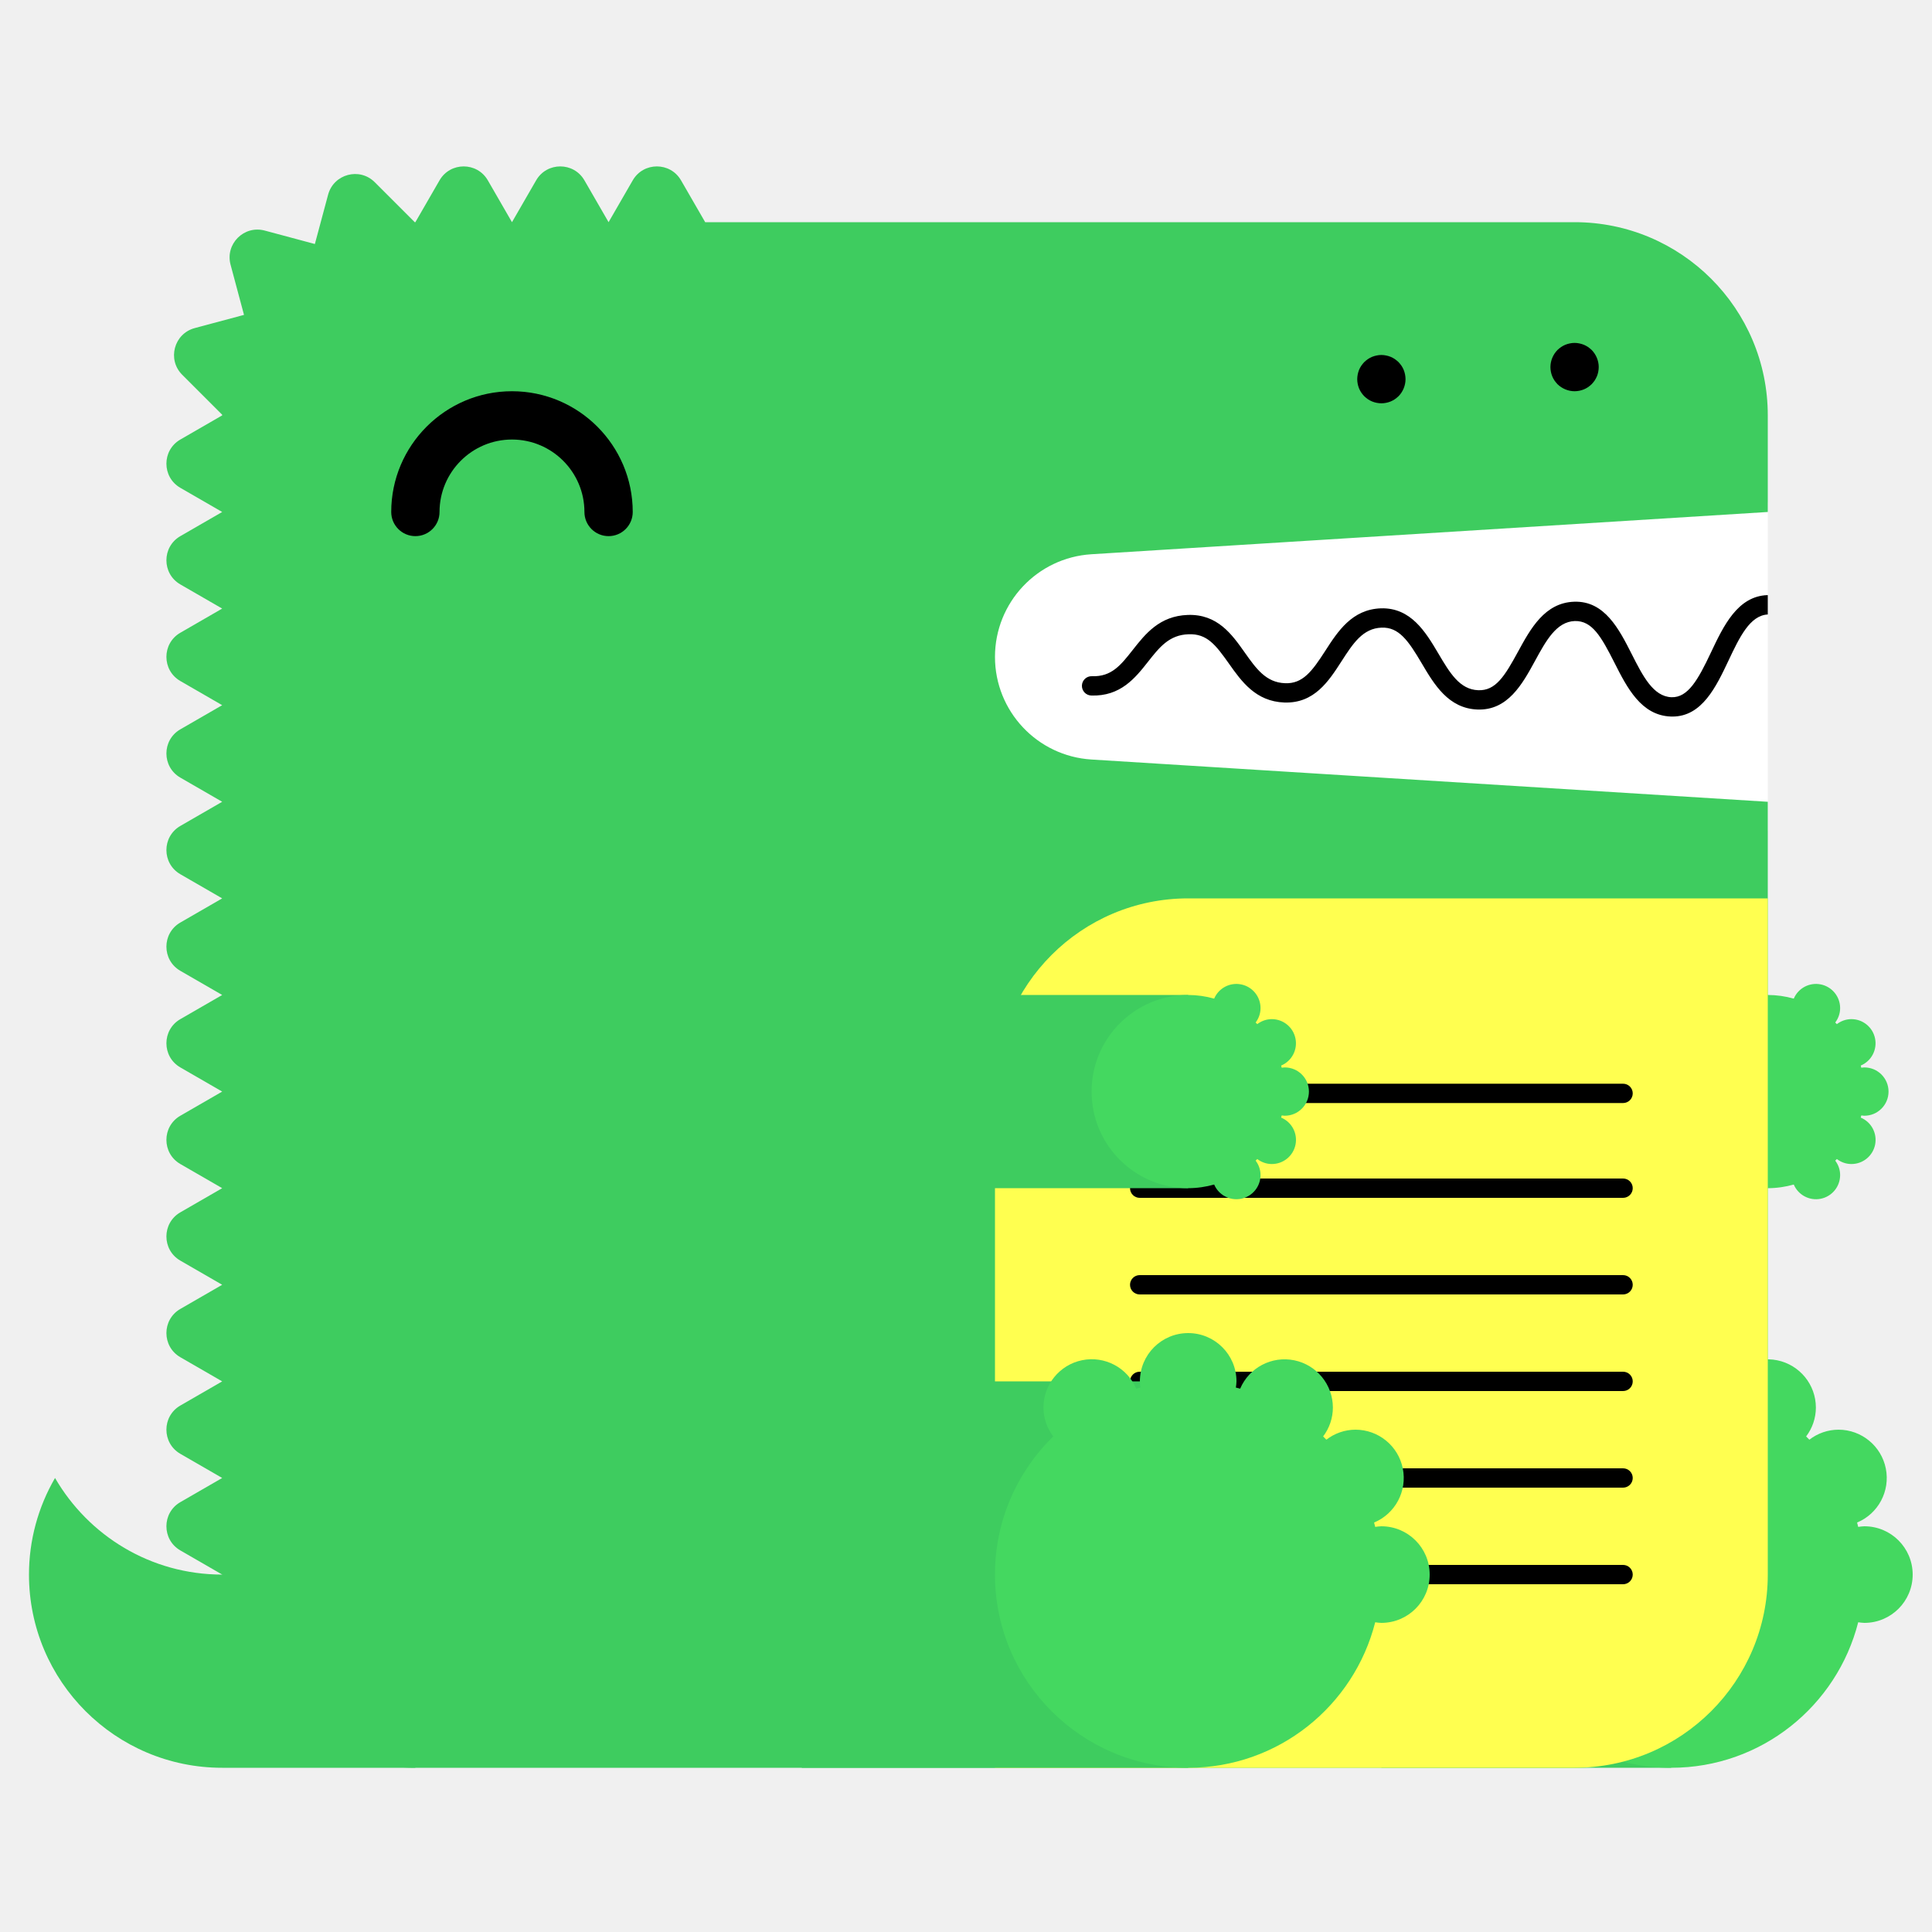
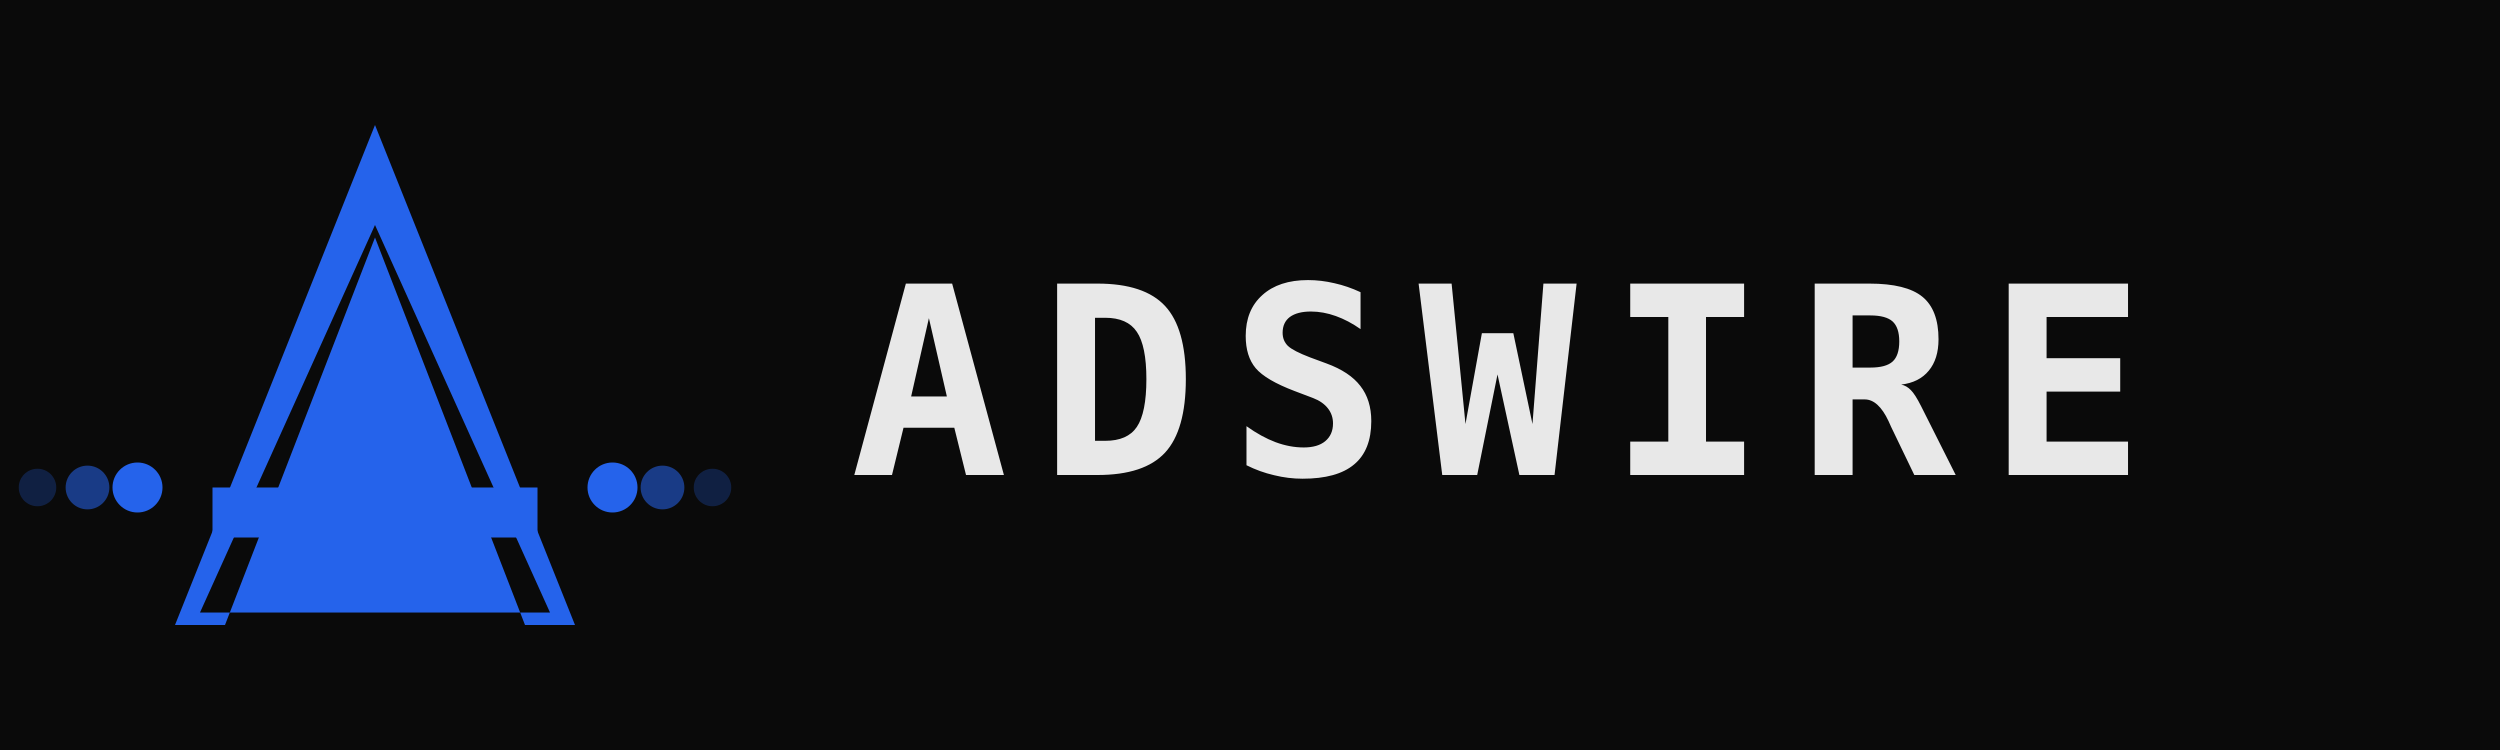
- <svg xmlns="http://www.w3.org/2000/svg" width="200" height="200" viewBox="0 0 200 200">
-   <g fill="none" fill-rule="evenodd">
-     <path fill="#FFF" d="M99 52h84v34H99z" />
-     <path d="M23 163c-7.398 0-13.843-4.027-17.303-10A19.886 19.886 0 0 0 3 163c0 11.046 8.954 20 20 20h20v-20H23z" fill="#3ECC5F" />
-     <path d="M112.98 57.376L183 53V43c0-11.046-8.954-20-20-20H73l-2.5-4.33c-1.112-1.925-3.889-1.925-5 0L63 23l-2.5-4.33c-1.111-1.925-3.889-1.925-5 0L53 23l-2.5-4.33c-1.111-1.925-3.889-1.925-5 0L43 23c-.022 0-.042.003-.065.003l-4.142-4.141c-1.57-1.571-4.252-.853-4.828 1.294l-1.369 5.104-5.192-1.392c-2.148-.575-4.111 1.389-3.535 3.536l1.39 5.193-5.102 1.367c-2.148.576-2.867 3.259-1.296 4.83l4.142 4.142c0 .021-.003.042-.003.064l-4.33 2.5c-1.925 1.111-1.925 3.889 0 5L23 53l-4.33 2.5c-1.925 1.111-1.925 3.889 0 5L23 63l-4.33 2.5c-1.925 1.111-1.925 3.889 0 5L23 73l-4.33 2.5c-1.925 1.111-1.925 3.889 0 5L23 83l-4.33 2.5c-1.925 1.111-1.925 3.889 0 5L23 93l-4.33 2.5c-1.925 1.111-1.925 3.889 0 5L23 103l-4.33 2.5c-1.925 1.111-1.925 3.889 0 5L23 113l-4.33 2.5c-1.925 1.111-1.925 3.889 0 5L23 123l-4.33 2.5c-1.925 1.111-1.925 3.889 0 5L23 133l-4.33 2.5c-1.925 1.111-1.925 3.889 0 5L23 143l-4.33 2.5c-1.925 1.111-1.925 3.889 0 5L23 153l-4.33 2.5c-1.925 1.111-1.925 3.889 0 5L23 163c0 11.046 8.954 20 20 20h120c11.046 0 20-8.954 20-20V83l-70.02-4.376A10.645 10.645 0 0 1 103 68c0-5.621 4.37-10.273 9.98-10.624" fill="#3ECC5F" />
-     <path fill="#3ECC5F" d="M143 183h30v-40h-30z" />
-     <path d="M193 158c-.219 0-.428.037-.639.064-.038-.15-.074-.301-.116-.451A5 5 0 0 0 190.32 148a4.96 4.96 0 0 0-3.016 1.036 26.531 26.531 0 0 0-.335-.336 4.955 4.955 0 0 0 1.011-2.987 5 5 0 0 0-9.599-1.959c-.148-.042-.297-.077-.445-.115.027-.211.064-.42.064-.639a5 5 0 0 0-5-5 5 5 0 0 0-5 5c0 .219.037.428.064.639-.148.038-.297.073-.445.115a4.998 4.998 0 0 0-9.599 1.959c0 1.125.384 2.151 1.011 2.987-3.717 3.632-6.031 8.693-6.031 14.3 0 11.046 8.954 20 20 20 9.339 0 17.16-6.41 19.361-15.064.211.027.42.064.639.064a5 5 0 0 0 5-5 5 5 0 0 0-5-5" fill="#44D860" />
-     <path fill="#3ECC5F" d="M153 123h30v-20h-30z" />
-     <path d="M193 115.5a2.5 2.5 0 1 0 0-5c-.109 0-.214.019-.319.032-.02-.075-.037-.15-.058-.225a2.501 2.501 0 0 0-.963-4.807c-.569 0-1.088.197-1.508.518a6.653 6.653 0 0 0-.168-.168c.314-.417.506-.931.506-1.494a2.5 2.5 0 0 0-4.8-.979A9.987 9.987 0 0 0 183 103c-5.522 0-10 4.478-10 10s4.478 10 10 10c.934 0 1.833-.138 2.69-.377a2.5 2.5 0 0 0 4.8-.979c0-.563-.192-1.077-.506-1.494.057-.055.113-.111.168-.168.42.321.939.518 1.508.518a2.5 2.5 0 0 0 .963-4.807c.021-.074.038-.15.058-.225.105.013.21.032.319.032" fill="#44D860" />
-     <path d="M63 55.5a2.5 2.5 0 0 1-2.5-2.5c0-4.136-3.364-7.5-7.5-7.5s-7.5 3.364-7.5 7.5a2.5 2.5 0 1 1-5 0c0-6.893 5.607-12.5 12.5-12.5S65.5 46.107 65.5 53a2.5 2.5 0 0 1-2.5 2.5" fill="#000" />
-     <path d="M103 183h60c11.046 0 20-8.954 20-20V93h-60c-11.046 0-20 8.954-20 20v70z" fill="#FFFF50" />
-     <path d="M168.02 124h-50.04a1 1 0 1 1 0-2h50.04a1 1 0 1 1 0 2m0 20h-50.04a1 1 0 1 1 0-2h50.04a1 1 0 1 1 0 2m0 20h-50.04a1 1 0 1 1 0-2h50.04a1 1 0 1 1 0 2m0-49.814h-50.04a1 1 0 1 1 0-2h50.04a1 1 0 1 1 0 2m0 19.814h-50.04a1 1 0 1 1 0-2h50.04a1 1 0 1 1 0 2m0 20h-50.04a1 1 0 1 1 0-2h50.04a1 1 0 1 1 0 2M183 61.611c-.012 0-.022-.006-.034-.005-3.09.105-4.552 3.196-5.842 5.923-1.346 2.85-2.387 4.703-4.093 4.647-1.889-.068-2.969-2.202-4.113-4.46-1.314-2.594-2.814-5.536-5.963-5.426-3.046.104-4.513 2.794-5.807 5.167-1.377 2.528-2.314 4.065-4.121 3.994-1.927-.07-2.951-1.805-4.136-3.813-1.321-2.236-2.848-4.75-5.936-4.664-2.994.103-4.465 2.385-5.763 4.4-1.373 2.13-2.335 3.428-4.165 3.351-1.973-.07-2.992-1.51-4.171-3.177-1.324-1.873-2.816-3.993-5.895-3.89-2.928.1-4.399 1.97-5.696 3.618-1.232 1.564-2.194 2.802-4.229 2.724a1 1 0 0 0-.072 2c3.017.101 4.545-1.8 5.872-3.487 1.177-1.496 2.193-2.787 4.193-2.855 1.926-.082 2.829 1.115 4.195 3.045 1.297 1.834 2.769 3.914 5.731 4.021 3.103.104 4.596-2.215 5.918-4.267 1.182-1.834 2.202-3.417 4.15-3.484 1.793-.067 2.769 1.35 4.145 3.681 1.297 2.197 2.766 4.686 5.787 4.796 3.125.108 4.634-2.62 5.949-5.035 1.139-2.088 2.214-4.06 4.119-4.126 1.793-.042 2.728 1.595 4.111 4.33 1.292 2.553 2.757 5.445 5.825 5.556l.169.003c3.064 0 4.518-3.075 5.805-5.794 1.139-2.41 2.217-4.68 4.067-4.773v-2z" fill="#000" />
-     <path fill="#3ECC5F" d="M83 183h40v-40H83z" />
-     <path d="M143 158c-.219 0-.428.037-.639.064-.038-.15-.074-.301-.116-.451A5 5 0 0 0 140.32 148a4.96 4.96 0 0 0-3.016 1.036 26.531 26.531 0 0 0-.335-.336 4.955 4.955 0 0 0 1.011-2.987 5 5 0 0 0-9.599-1.959c-.148-.042-.297-.077-.445-.115.027-.211.064-.42.064-.639a5 5 0 0 0-5-5 5 5 0 0 0-5 5c0 .219.037.428.064.639-.148.038-.297.073-.445.115a4.998 4.998 0 0 0-9.599 1.959c0 1.125.384 2.151 1.011 2.987-3.717 3.632-6.031 8.693-6.031 14.3 0 11.046 8.954 20 20 20 9.339 0 17.16-6.41 19.361-15.064.211.027.42.064.639.064a5 5 0 0 0 5-5 5 5 0 0 0-5-5" fill="#44D860" />
-     <path fill="#3ECC5F" d="M83 123h40v-20H83z" />
-     <path d="M133 115.5a2.5 2.5 0 1 0 0-5c-.109 0-.214.019-.319.032-.02-.075-.037-.15-.058-.225a2.501 2.501 0 0 0-.963-4.807c-.569 0-1.088.197-1.508.518a6.653 6.653 0 0 0-.168-.168c.314-.417.506-.931.506-1.494a2.5 2.5 0 0 0-4.8-.979A9.987 9.987 0 0 0 123 103c-5.522 0-10 4.478-10 10s4.478 10 10 10c.934 0 1.833-.138 2.69-.377a2.5 2.5 0 0 0 4.8-.979c0-.563-.192-1.077-.506-1.494.057-.055.113-.111.168-.168.42.321.939.518 1.508.518a2.5 2.5 0 0 0 .963-4.807c.021-.074.038-.15.058-.225.105.013.21.032.319.032" fill="#44D860" />
-     <path d="M143 41.75c-.16 0-.33-.02-.49-.05a2.52 2.52 0 0 1-.47-.14c-.15-.06-.29-.14-.431-.23-.13-.09-.259-.2-.38-.31-.109-.12-.219-.24-.309-.38s-.17-.28-.231-.43a2.619 2.619 0 0 1-.189-.96c0-.16.02-.33.05-.49.03-.16.08-.31.139-.47.061-.15.141-.29.231-.43.09-.13.2-.26.309-.38.121-.11.25-.22.38-.31.141-.09.281-.17.431-.23.149-.06.31-.11.47-.14.32-.07.65-.07.98 0 .159.03.32.08.47.14.149.06.29.14.43.23.13.09.259.2.38.31.11.12.22.25.31.38.09.14.17.28.23.43.06.16.11.31.14.47.029.16.05.33.05.49 0 .66-.271 1.31-.73 1.77-.121.11-.25.22-.38.31-.14.09-.281.17-.43.23a2.565 2.565 0 0 1-.96.19m20-1.25c-.66 0-1.3-.27-1.771-.73a3.802 3.802 0 0 1-.309-.38c-.09-.14-.17-.28-.231-.43a2.619 2.619 0 0 1-.189-.96c0-.66.27-1.3.729-1.77.121-.11.25-.22.38-.31.141-.09.281-.17.431-.23.149-.06.31-.11.47-.14.32-.07.66-.07.98 0 .159.03.32.08.47.14.149.06.29.14.43.23.13.09.259.2.38.31.459.47.73 1.11.73 1.77 0 .16-.021.33-.05.49-.03.16-.08.32-.14.47-.07.15-.14.29-.23.43-.09.13-.2.26-.31.38-.121.11-.25.22-.38.31-.14.09-.281.17-.43.23a2.565 2.565 0 0 1-.96.19" fill="#000" />
+ <svg xmlns="http://www.w3.org/2000/svg" viewBox="0 0 200 60" fill="none" role="img" aria-label="AdsWire">
+   <rect width="200" height="60" fill="#0A0A0A" />
+   <g transform="translate(5,5) scale(0.5)">
+     <path fill-rule="evenodd" d="M50,10 L18,90 L26,90 L50,28 L74,90 L82,90 Z          M50,26 L22,88 L78,88 Z" fill="#2563EB" />
+     <rect x="24" y="68" width="52" height="8" fill="#2563EB" />
+     <circle cx="88" cy="68" r="4" fill="#2563EB" opacity="1" />
+     <circle cx="96" cy="68" r="3.5" fill="#2563EB" opacity="0.55" />
+     <circle cx="104" cy="68" r="3" fill="#2563EB" opacity="0.25" />
+     <circle cx="12" cy="68" r="4" fill="#2563EB" opacity="1" />
+     <circle cx="4" cy="68" r="3.5" fill="#2563EB" opacity="0.55" />
+     <circle cx="-4" cy="68" r="3" fill="#2563EB" opacity="0.25" />
  </g>
+   <text x="68" y="38" font-family="'JetBrains Mono', monospace" font-size="21" font-weight="700" fill="#E8E8E8" letter-spacing="0.12em">ADSWIRE</text>
</svg>
